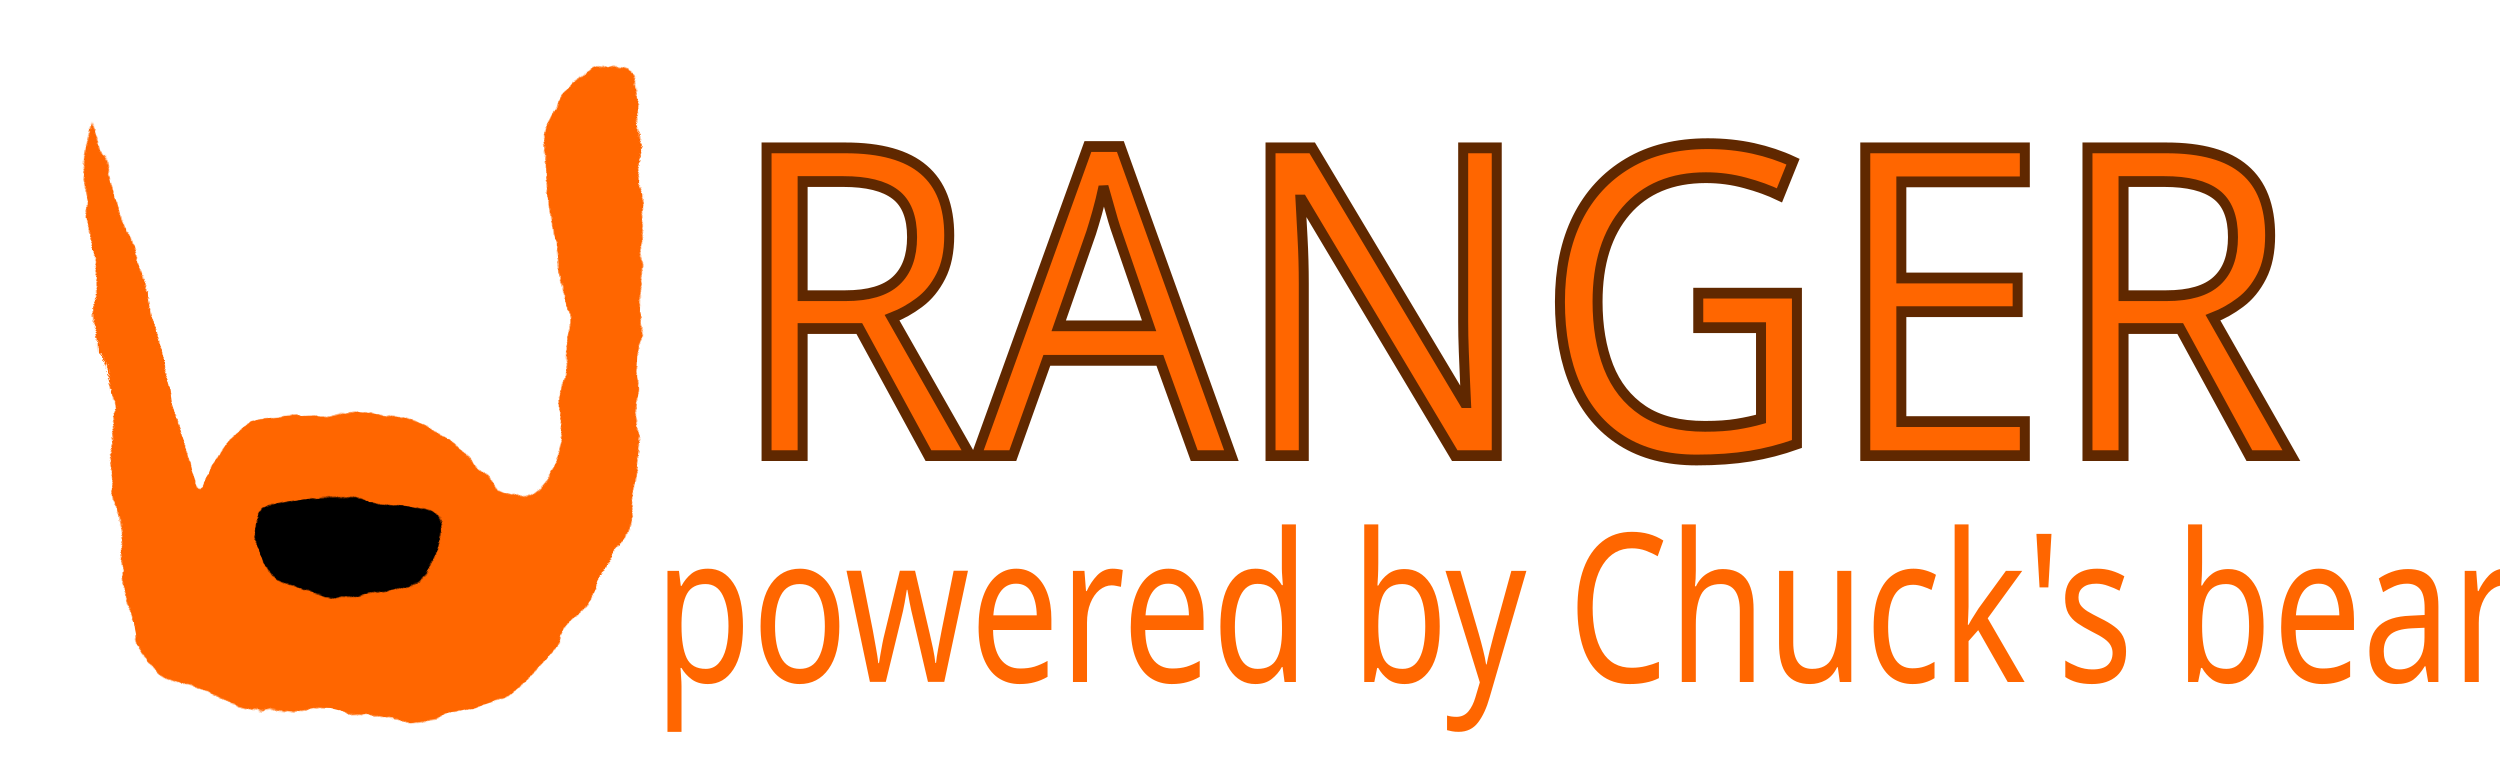
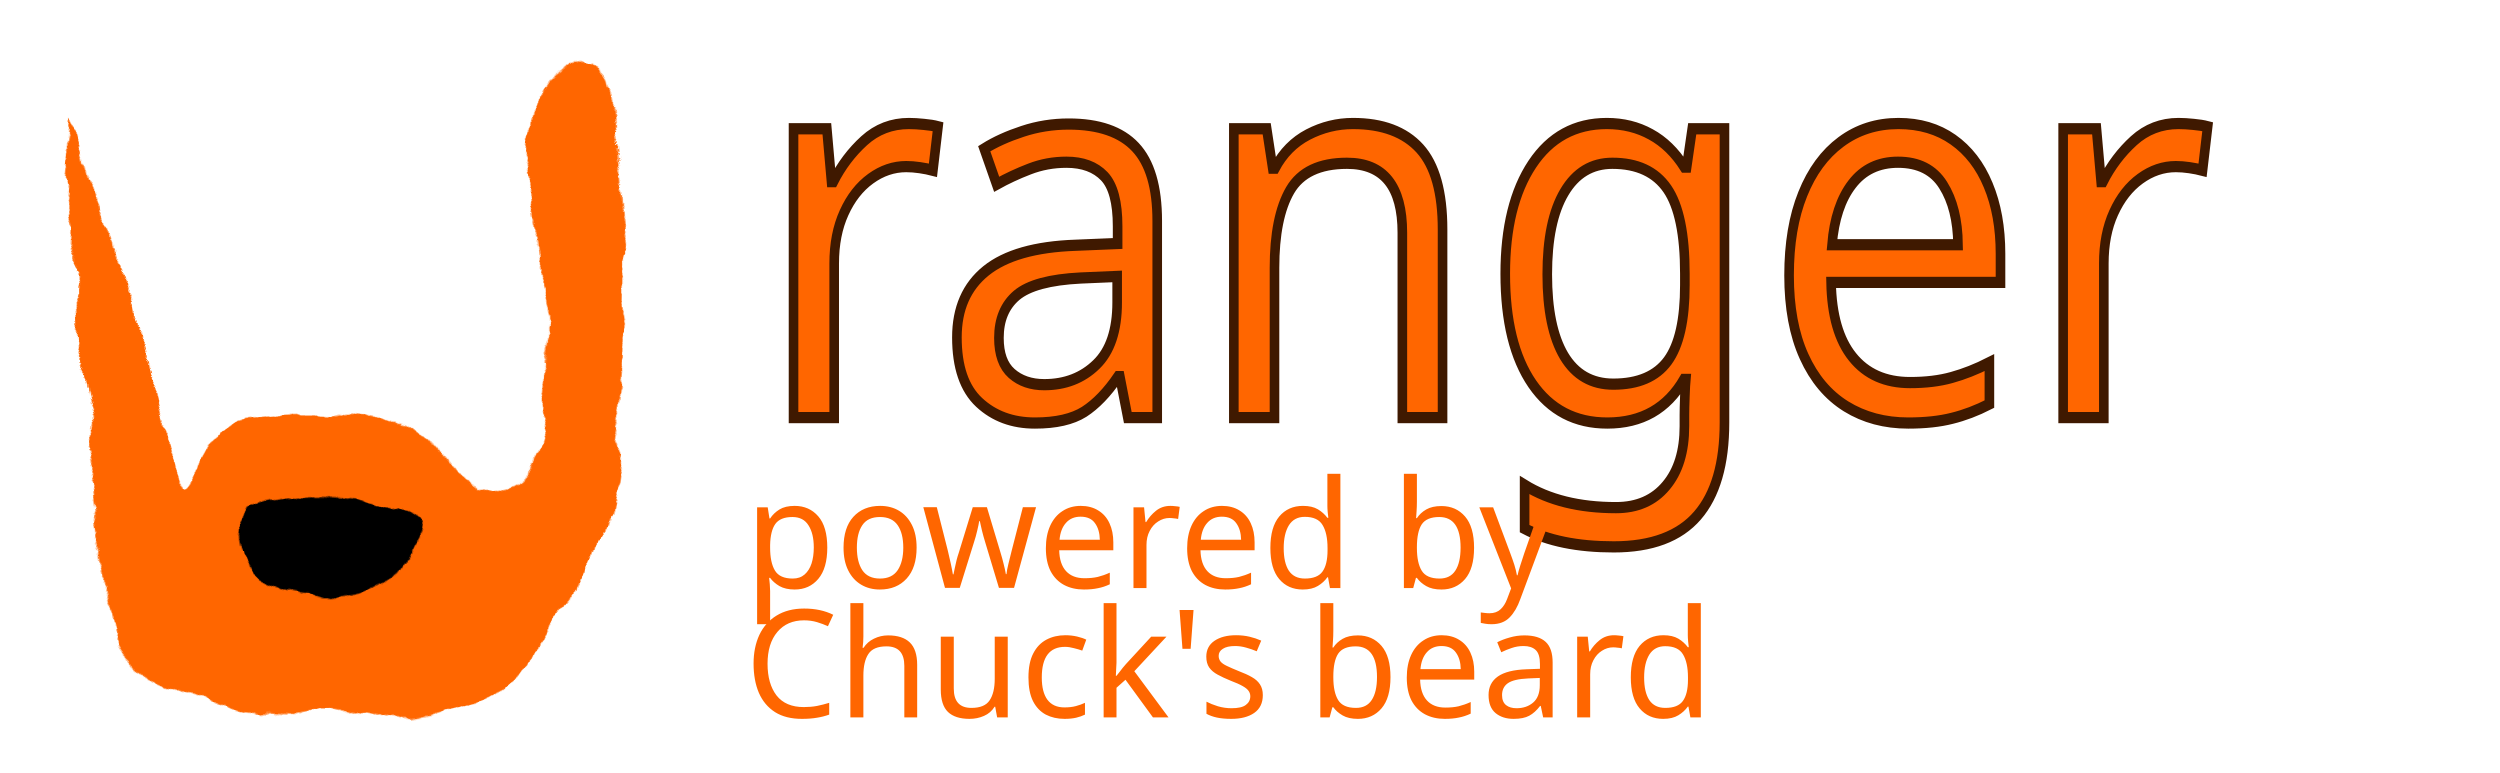
<svg xmlns="http://www.w3.org/2000/svg" width="68mm" height="21mm" viewBox="0 0 240.945 74.409" id="svg2" version="1.1" enable-background="new">
  <defs id="defs4">
    <filter style="color-interpolation-filters:sRGB" id="filter4343">
      <feBlend mode="multiply" in2="BackgroundImage" id="feBlend4345" />
    </filter>
    <filter height="1.4" y="-0.2" width="1.4" x="-0.2" style="color-interpolation-filters:sRGB;" id="filter5608">
      <feTurbulence baseFrequency="0.05" numOctaves="7" type="fractalNoise" result="result91" id="feTurbulence5610" />
      <feDisplacementMap scale="6" result="result5" xChannelSelector="R" in="SourceGraphic" in2="result91" id="feDisplacementMap5612" />
      <feComposite in="SourceGraphic" operator="atop" in2="result5" id="feComposite5614" />
    </filter>
+     <filter y="-0.2" height="1.4" style="color-interpolation-filters:sRGB;" id="filter6350">
+       <feMorphology radius="1" operator="dilate" result="result8" in="SourceGraphic" id="feMorphology6352" />
+       <feComposite in2="result8" result="result10" in="SourceGraphic" operator="arithmetic" k1="0.5" k3="0.5" id="feComposite6354" />
+       <feTurbulence result="result11" type="fractalNoise" numOctaves="3" baseFrequency="0.046" id="feTurbulence6356" />
+       <feDisplacementMap result="result12" in2="result11" in="result10" xChannelSelector="R" scale="5" id="feDisplacementMap6358" />
+       <feComposite operator="arithmetic" result="result13" in="SourceGraphic" in2="result12" k1="0.25" k2="0.25" k3="0.75" id="feComposite6360" />
+     </filter>
  </defs>
  <g id="layer1" transform="translate(0,-977.9528)" style="filter:url(#filter4343)">
    <rect style="opacity:1;fill:#000000;fill-opacity:1;fill-rule:nonzero;stroke:none;stroke-width:1;stroke-linecap:round;stroke-linejoin:round;stroke-miterlimit:4;stroke-dasharray:none;stroke-dashoffset:0;stroke-opacity:1" id="rect4347" width="318.198" height="193.444" x="304.056" y="935.185" />
-     <path style="color:#000000;clip-rule:nonzero;display:inline;overflow:visible;visibility:visible;opacity:1;isolation:auto;mix-blend-mode:normal;color-interpolation:sRGB;color-interpolation-filters:linearRGB;solid-color:#000000;solid-opacity:1;fill:#ff6600;fill-opacity:1;fill-rule:nonzero;stroke:none;stroke-width:3;stroke-linecap:butt;stroke-linejoin:miter;stroke-miterlimit:4;stroke-dasharray:none;stroke-dashoffset:0;stroke-opacity:1;filter:url(#filter5608);color-rendering:auto;image-rendering:auto;shape-rendering:auto;text-rendering:auto;enable-background:accumulate" d="m 60.9,985.642 c 5.211,45.537 -7.382,57.024 -11.97,58.729 -20.087,7.465 -33.876,-0.436 -36.14,-4.801 -1.337,-6.723 -6.943,-34.165 -3.154,-49.823 0,0 6.887,29.107 9.114,34.843 1.589,4.092 1.972,-5.202 6.265,-6.394 2.759,-0.767 11.526,-0.98 15.292,0.468 3.42,1.315 6.398,6.8 6.398,6.8 0,0 11.707,3.808 6.422,-31.119 -1.193,-7.887 7.135,-14.277 7.773,-8.704 z" id="path4321" />
-     <text xml:space="preserve" style="font-style:normal;font-variant:normal;font-weight:normal;font-stretch:normal;font-size:24.093px;line-height:125%;font-family:Ultra;-inkscape-font-specification:Ultra;text-align:start;letter-spacing:0px;word-spacing:0px;writing-mode:lr-tb;text-anchor:start;fill:#ff6600;fill-opacity:1;stroke:#602800;stroke-width:1;stroke-linecap:butt;stroke-linejoin:miter;stroke-miterlimit:4;stroke-dasharray:none;stroke-opacity:1" x="72.844" y="984.047" id="text4325" transform="scale(0.962991,1.038431)">
-       <tspan id="tspan4327" x="72.844" y="984.047" style="font-style:normal;font-variant:normal;font-weight:normal;font-stretch:normal;font-size:40px;font-family:Wellfleet;-inkscape-font-specification:Wellfleet;stroke:#602800;stroke-width:1;stroke-miterlimit:4;stroke-dasharray:none;stroke-opacity:1">RANGER</tspan>
+     <path style="color:#000000;clip-rule:nonzero;display:inline;overflow:visible;visibility:visible;opacity:1;isolation:auto;mix-blend-mode:normal;color-interpolation:sRGB;color-interpolation-filters:linearRGB;solid-color:#000000;solid-opacity:1;fill:#ff6600;fill-opacity:1;fill-rule:nonzero;stroke:none;stroke-width:3;stroke-linecap:butt;stroke-linejoin:miter;stroke-miterlimit:4;stroke-dasharray:none;stroke-dashoffset:0;stroke-opacity:1;filter:url(#filter5608);color-rendering:auto;image-rendering:auto;shape-rendering:auto;text-rendering:auto;enable-background:accumulate" d="m 59.114,985.642 c 5.211,45.537 -7.382,57.024 -11.97,58.729 -20.087,7.465 -33.876,-0.436 -36.14,-4.801 -1.337,-6.723 -6.943,-34.165 -3.154,-49.823 0,0 6.887,29.107 9.114,34.843 1.589,4.092 1.972,-5.202 6.265,-6.394 2.759,-0.767 11.526,-0.98 15.292,0.468 3.42,1.315 6.398,6.8 6.398,6.8 0,0 11.707,3.808 6.422,-31.119 -1.193,-7.887 7.135,-14.277 7.773,-8.704 z" id="path4321" />
+     <text xml:space="preserve" style="font-style:normal;font-variant:normal;font-weight:normal;font-stretch:normal;font-size:23.157px;line-height:125%;font-family:Ultra;-inkscape-font-specification:Ultra;text-align:start;letter-spacing:0px;word-spacing:0px;writing-mode:lr-tb;text-anchor:start;fill:#ff6600;fill-opacity:1;stroke:#3f1900;stroke-width:1;stroke-linecap:butt;stroke-linejoin:miter;stroke-miterlimit:4;stroke-dasharray:none;stroke-opacity:1" x="78.55" y="942.419" id="text4325" transform="scale(0.9255716,1.080413)">
+       <tspan id="tspan4327" x="78.55" y="942.419" style="font-style:normal;font-variant:normal;font-weight:normal;font-stretch:normal;font-size:48.057px;line-height:125%;font-family:'Alfa Slab One';-inkscape-font-specification:'Alfa Slab One';stroke:#3f1900;stroke-width:1;stroke-miterlimit:4;stroke-dasharray:none;stroke-opacity:1">ranger</tspan>
    </text>
-     <text xml:space="preserve" style="font-style:normal;font-variant:normal;font-weight:normal;font-stretch:normal;font-size:17.507px;line-height:125%;font-family:Sans;-inkscape-font-specification:'Sans, Normal';text-align:start;letter-spacing:0px;word-spacing:0px;writing-mode:lr-tb;text-anchor:start;fill:#ff6600;fill-opacity:1;stroke:none;stroke-width:1px;stroke-linecap:butt;stroke-linejoin:miter;stroke-opacity:1" x="72.002" y="913.606" id="text4329" transform="scale(0.8753652,1.14238)">
-       <tspan x="72.002" y="913.606" id="tspan4337" style="font-style:normal;font-variant:normal;font-weight:normal;font-stretch:normal;font-family:'Bigshot One';-inkscape-font-specification:'Bigshot One'">powered by Chuck's beard </tspan>
+     <text xml:space="preserve" style="font-style:normal;font-variant:normal;font-weight:normal;font-stretch:normal;font-size:15.472px;line-height:86%;font-family:Sans;-inkscape-font-specification:'Sans, Normal';text-align:start;letter-spacing:0px;word-spacing:0px;writing-mode:lr-tb;text-anchor:start;fill:#ff6600;fill-opacity:1;stroke:none;stroke-width:1px;stroke-linecap:butt;stroke-linejoin:miter;stroke-opacity:1" x="72.45" y="1024.804" id="text4329" transform="scale(0.990506,1.009585)">
+       <tspan x="72.45" y="1024.804" id="tspan4337" style="font-style:normal;font-variant:normal;font-weight:normal;font-stretch:normal;font-size:14.361px;line-height:86%;font-family:Acme;-inkscape-font-specification:Acme;fill:#ff6600">powered by</tspan>
+       <tspan x="72.45" y="1037.154" style="font-style:normal;font-variant:normal;font-weight:normal;font-stretch:normal;font-size:14.361px;line-height:86%;font-family:Acme;-inkscape-font-specification:Acme;fill:#ff6600" id="tspan6362">Chuck's beard</tspan>
    </text>
-     <path style="color:#000000;clip-rule:nonzero;display:inline;overflow:visible;visibility:visible;opacity:1;isolation:auto;mix-blend-mode:normal;color-interpolation:sRGB;color-interpolation-filters:linearRGB;solid-color:#000000;solid-opacity:1;fill:#000000;fill-opacity:1;fill-rule:nonzero;stroke:none;stroke-width:3;stroke-linecap:butt;stroke-linejoin:miter;stroke-miterlimit:4;stroke-dasharray:none;stroke-dashoffset:0;stroke-opacity:1;filter:url(#filter5608);color-rendering:auto;image-rendering:auto;shape-rendering:auto;text-rendering:auto;enable-background:accumulate" d="m 28.18,1035.081 c 2.9,1.674 9.385,1.62 11.402,-0.144 2.017,-1.764 4.103,-6.748 1.518,-8.014 -5.315,-2.119 -14.142,-0.554 -14.863,0.529 -1.886,2.832 -0.05,6.327 1.942,7.63 z" id="path4341" />
+     <path style="color:#000000;clip-rule:nonzero;display:inline;overflow:visible;visibility:visible;opacity:1;isolation:auto;mix-blend-mode:normal;color-interpolation:sRGB;color-interpolation-filters:linearRGB;solid-color:#000000;solid-opacity:1;fill:#000000;fill-opacity:1;fill-rule:nonzero;stroke:none;stroke-width:3;stroke-linecap:butt;stroke-linejoin:miter;stroke-miterlimit:4;stroke-dasharray:none;stroke-dashoffset:0;stroke-opacity:1;filter:url(#filter5608);color-rendering:auto;image-rendering:auto;shape-rendering:auto;text-rendering:auto;enable-background:accumulate" d="m 26.395,1035.081 c 2.9,1.674 9.385,1.62 11.402,-0.144 2.017,-1.764 4.103,-6.748 1.518,-8.014 -5.315,-2.119 -14.142,-0.554 -14.863,0.529 -1.886,2.832 -0.05,6.327 1.942,7.63 z" id="path4341" />
  </g>
</svg>
